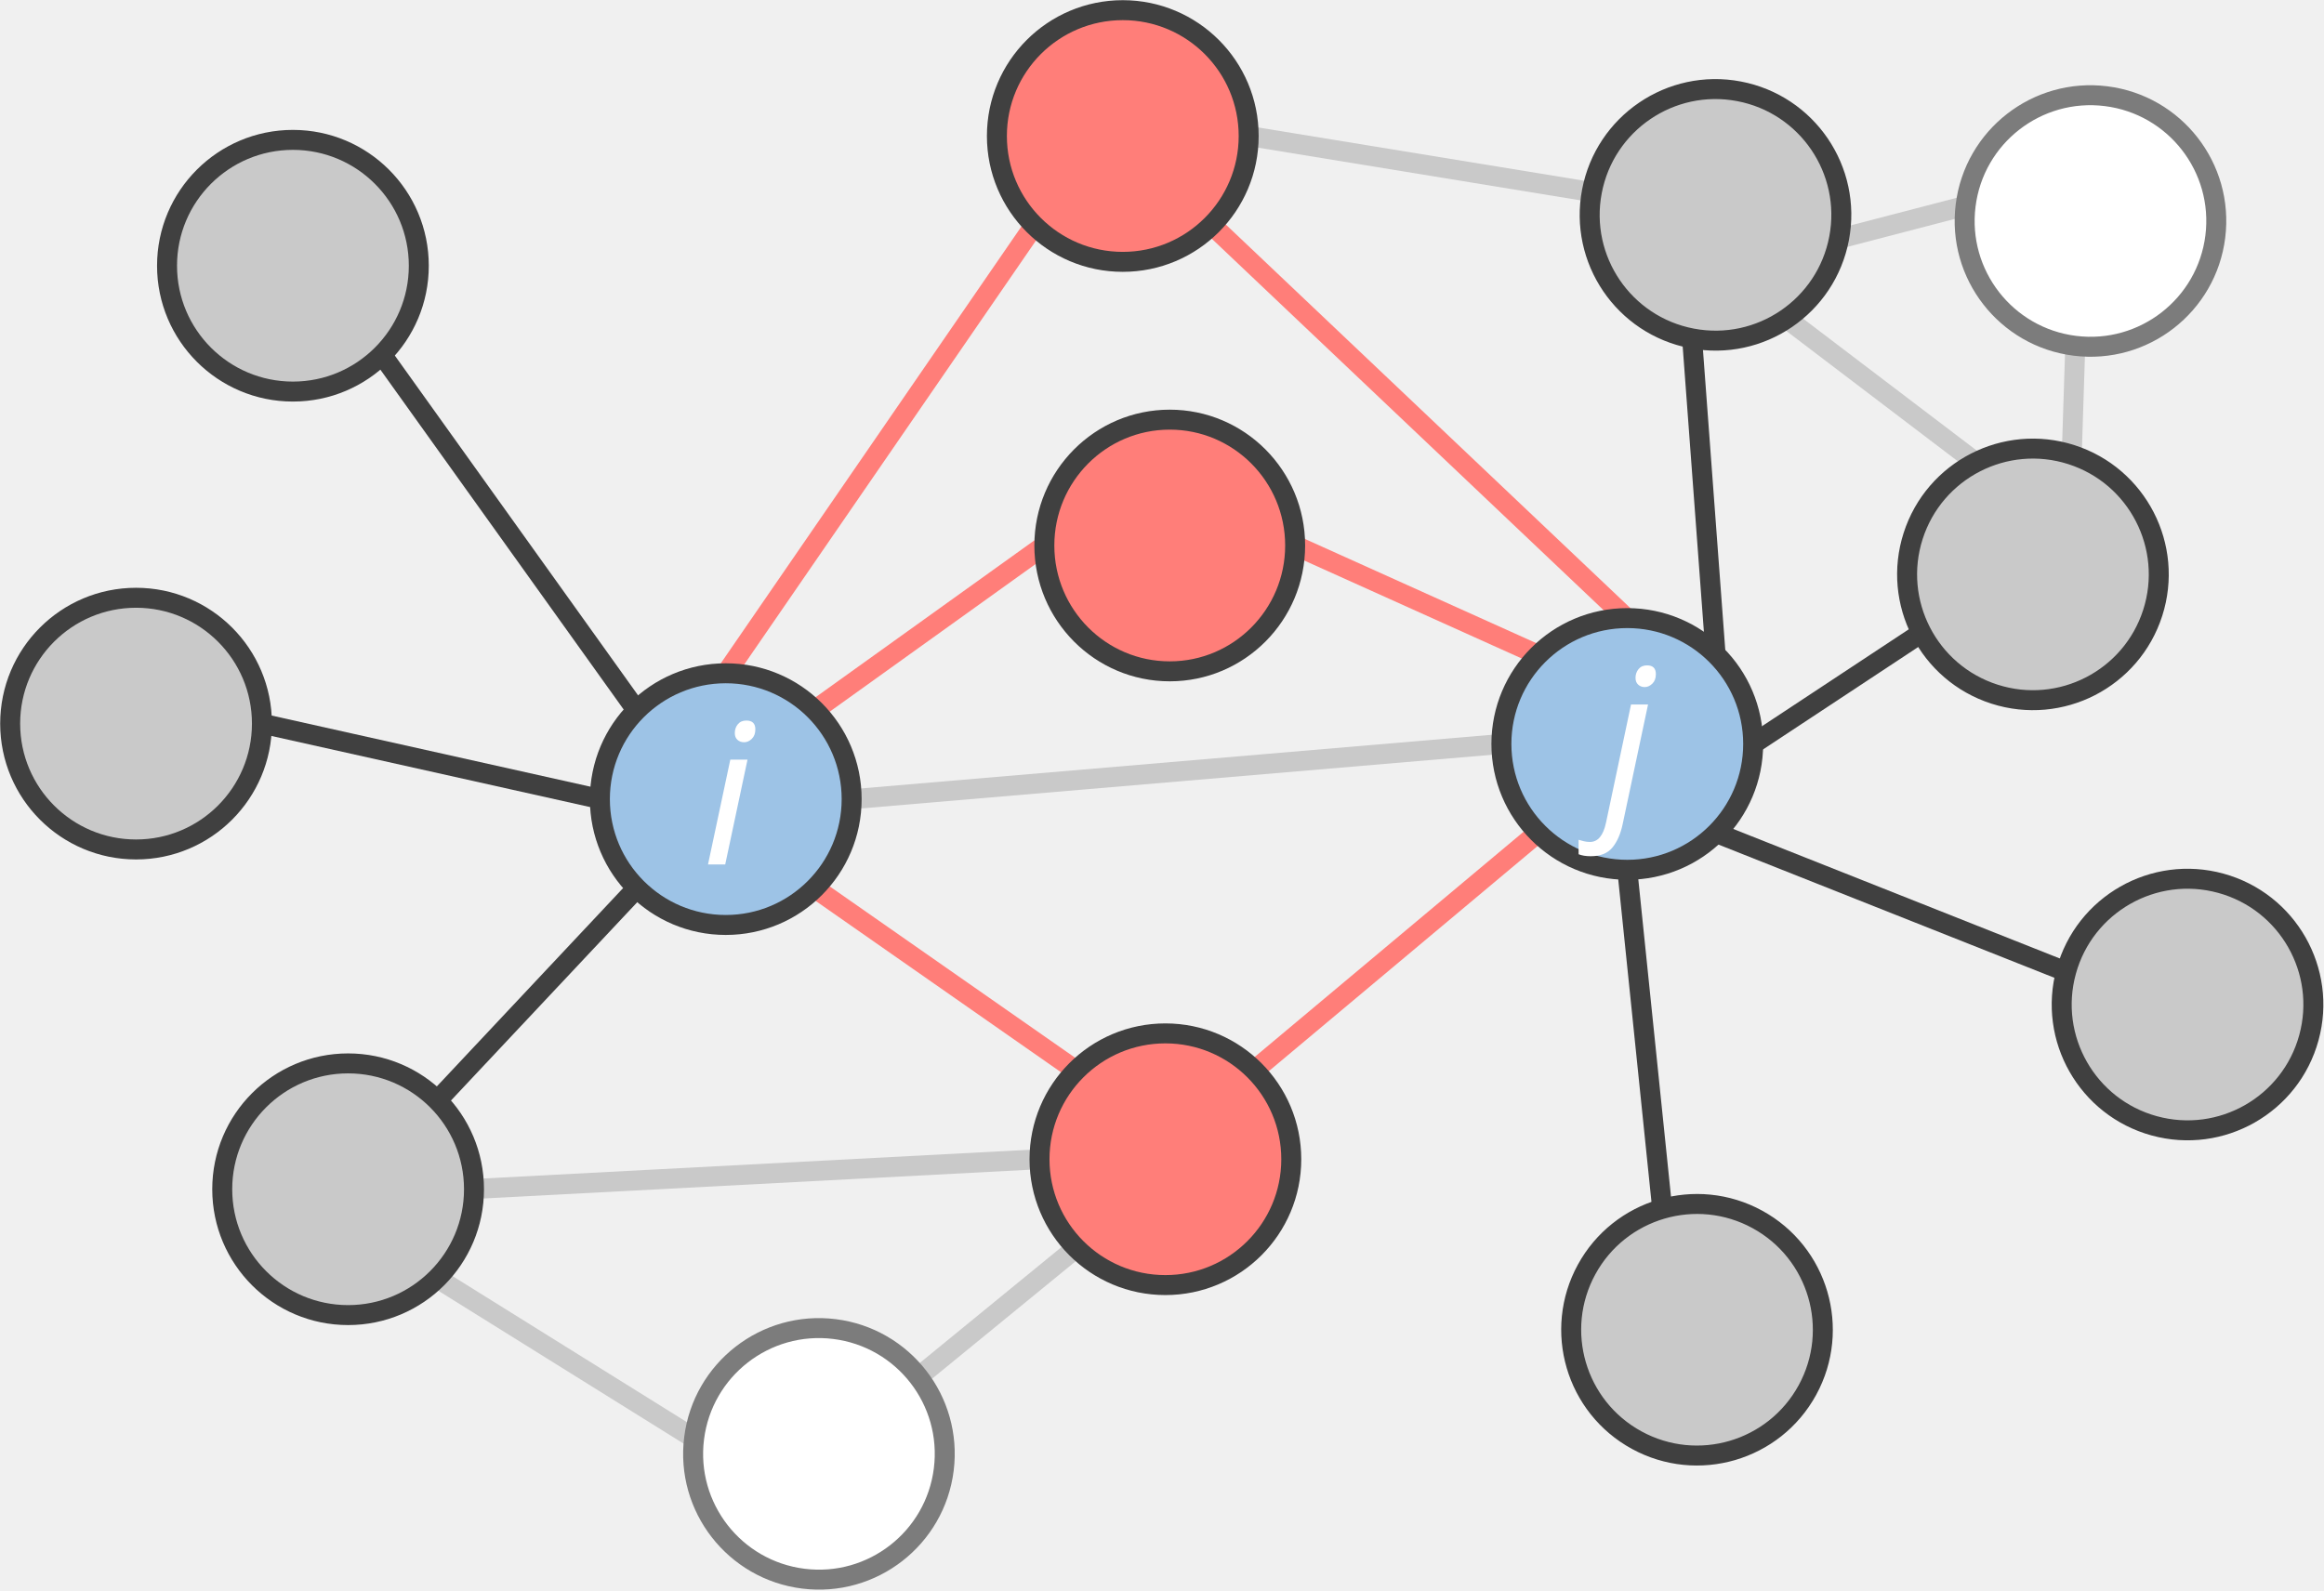
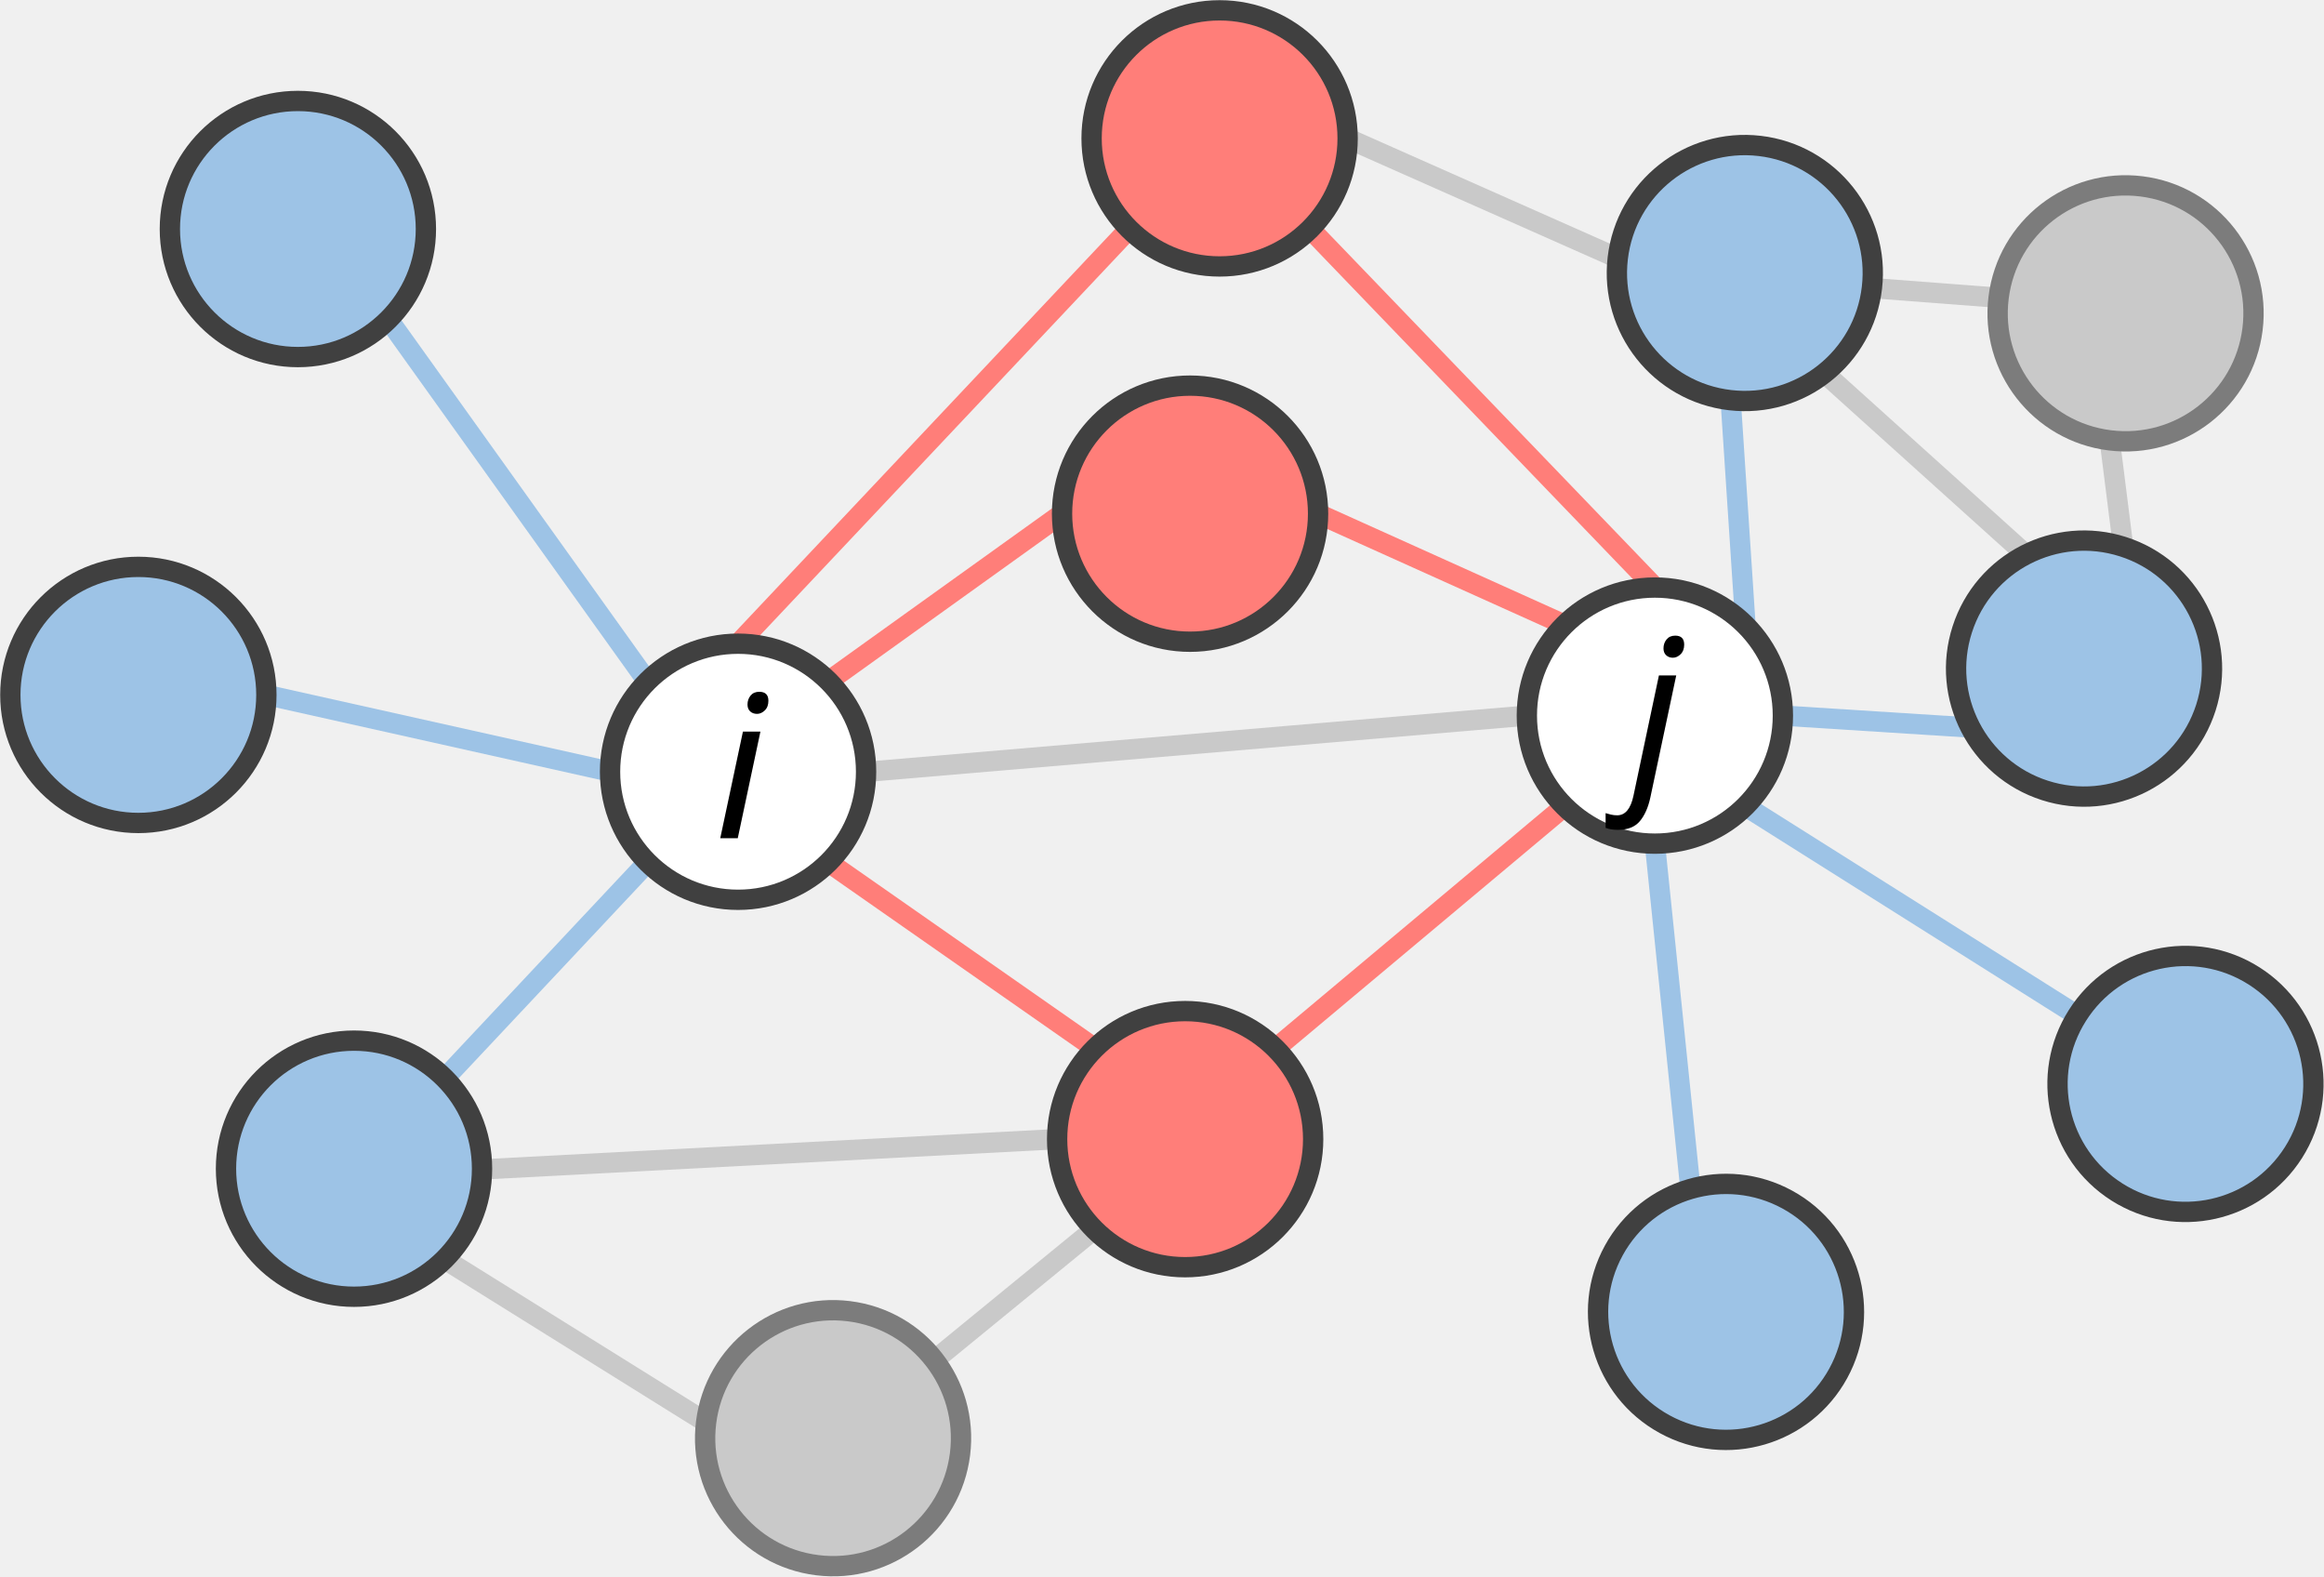
- <svg xmlns="http://www.w3.org/2000/svg" width="2400" height="1643" xml:space="preserve" overflow="hidden">
-   <g transform="translate(-462 -461)">
-     <path d="M2106.14 659.481 1751.5 601.5" stroke="#C9C9C9" stroke-width="20.625" stroke-miterlimit="8" fill="none" fill-rule="evenodd" />
-     <path d="M0 0 318.844 463.429" stroke="#FF7E79" stroke-width="20.625" stroke-miterlimit="8" fill="none" fill-rule="evenodd" transform="matrix(-1 0 0 1 1530.34 693.5)" />
-     <path d="M0 0 671.197 57.127" stroke="#C9C9C9" stroke-width="20.625" stroke-miterlimit="8" fill="none" fill-rule="evenodd" transform="matrix(-1 0 0 1 2012.7 1229.5)" />
-     <path d="M0 0 237.005 169.965" stroke="#FF7E79" stroke-width="20.625" stroke-miterlimit="8" fill="none" fill-rule="evenodd" transform="matrix(-1 0 0 1 1540.5 1024.5)" />
-     <path d="M2049.96 1137.34 1799.5 1024.5" stroke="#FF7E79" stroke-width="20.625" stroke-miterlimit="8" fill="none" fill-rule="evenodd" />
-     <path d="M0 0 293.419 245.804" stroke="#FF7E79" stroke-width="20.625" stroke-miterlimit="8" fill="none" fill-rule="evenodd" transform="matrix(-1 0 0 1 2049.92 1321.5)" />
-     <path d="M1303.5 1378.5 1573.65 1567.18" stroke="#FF7E79" stroke-width="20.625" stroke-miterlimit="8" fill="none" fill-rule="evenodd" />
-     <path d="M1713.5 693.5 2141.96 1099.8" stroke="#FF7E79" stroke-width="20.625" stroke-miterlimit="8" fill="none" fill-rule="evenodd" />
-     <path d="M2209.5 811.5 2233.76 1137.84" stroke="#404040" stroke-width="20.625" stroke-miterlimit="8" fill="none" fill-rule="evenodd" />
-     <path d="M0 0 174.22 115.04" stroke="#404040" stroke-width="20.625" stroke-miterlimit="8" fill="none" fill-rule="evenodd" transform="matrix(-1 0 0 1 2446.72 1114.5)" />
-     <path d="M2596.66 1465.18 2234.5 1321.5" stroke="#404040" stroke-width="20.625" stroke-miterlimit="8" fill="none" fill-rule="evenodd" />
-     <path d="M2178.69 1710.76 2142.5 1359.5" stroke="#404040" stroke-width="20.625" stroke-miterlimit="8" fill="none" fill-rule="evenodd" />
-     <path d="M1119.42 1194.89 856.5 827.5" stroke="#404040" stroke-width="20.625" stroke-miterlimit="8" fill="none" fill-rule="evenodd" />
-     <path d="M1081.22 1286.35 732.5 1208.5" stroke="#404040" stroke-width="20.625" stroke-miterlimit="8" fill="none" fill-rule="evenodd" />
-     <path d="M0 0 206.028 219.411" stroke="#404040" stroke-width="20.625" stroke-miterlimit="8" fill="none" fill-rule="evenodd" transform="matrix(-1 0 0 1 1119.53 1378.5)" />
-     <path d="M2307.5 790.5 2502.81 938.95" stroke="#C9C9C9" stroke-width="20.625" stroke-miterlimit="8" fill="none" fill-rule="evenodd" />
-     <path d="M0 0 583.806 30.733" stroke="#C9C9C9" stroke-width="20.625" stroke-miterlimit="8" fill="none" fill-rule="evenodd" transform="matrix(1 0 0 -1 951.5 1689.23)" />
-     <path d="M913.5 1781.5 1179.5 1947.32" stroke="#C9C9C9" stroke-width="20.625" stroke-miterlimit="8" fill="none" fill-rule="evenodd" />
-     <path d="M0 0 162.451 132.874" stroke="#C9C9C9" stroke-width="20.625" stroke-miterlimit="8" fill="none" fill-rule="evenodd" transform="matrix(1 0 0 -1 1410.5 1883.37)" />
-     <path d="M1178.8 1946.76C1187.69 1875.56 1252.62 1825.05 1323.82 1833.94 1395.02 1842.84 1445.53 1907.76 1436.64 1978.96 1427.75 2050.16 1362.82 2100.68 1291.62 2091.78 1220.42 2082.89 1169.91 2017.96 1178.8 1946.76Z" stroke="#7C7C7C" stroke-width="20.625" stroke-miterlimit="8" fill="#FFFFFF" fill-rule="evenodd" />
-     <path d="M1491.5 601.5C1491.5 529.703 1549.7 471.5 1621.5 471.5 1693.3 471.5 1751.5 529.703 1751.5 601.5 1751.5 673.297 1693.3 731.5 1621.5 731.5 1549.7 731.5 1491.5 673.297 1491.5 601.5Z" stroke="#404040" stroke-width="20.625" stroke-miterlimit="8" fill="#FF7E79" fill-rule="evenodd" />
-     <path d="M634.5 735.5C634.5 663.703 692.703 605.5 764.5 605.5 836.297 605.5 894.5 663.703 894.5 735.5 894.5 807.297 836.297 865.5 764.5 865.5 692.703 865.5 634.5 807.297 634.5 735.5Z" stroke="#404040" stroke-width="20.625" stroke-miterlimit="8" fill="#C9C9C9" fill-rule="evenodd" />
-     <path d="M1081.5 1286.5C1081.5 1214.7 1139.7 1156.5 1211.5 1156.5 1283.3 1156.5 1341.5 1214.7 1341.5 1286.5 1341.5 1358.3 1283.3 1416.5 1211.5 1416.5 1139.7 1416.5 1081.5 1358.3 1081.5 1286.5Z" stroke="#404040" stroke-width="20.625" stroke-miterlimit="8" fill="#9DC3E6" fill-rule="evenodd" />
-     <text fill="#FFFFFF" font-family="Calibri,Calibri_MSFontService,sans-serif" font-style="italic" font-weight="400" font-size="202" transform="matrix(1 0 0 1 1187.5 1354)">i</text>
-     <path d="M2012.5 1229.5C2012.5 1157.7 2070.7 1099.5 2142.5 1099.5 2214.3 1099.5 2272.5 1157.7 2272.5 1229.5 2272.5 1301.3 2214.3 1359.5 2142.5 1359.5 2070.7 1359.5 2012.5 1301.3 2012.5 1229.5Z" stroke="#404040" stroke-width="20.625" stroke-miterlimit="8" fill="#9DC3E6" fill-rule="evenodd" />
-     <text fill="#FFFFFF" font-family="Calibri,Calibri_MSFontService,sans-serif" font-style="italic" font-weight="400" font-size="202" transform="matrix(1 0 0 1 2117.68 1297)">j</text>
-     <path d="M1540.5 1024.5C1540.5 952.703 1598.48 894.5 1670 894.5 1741.52 894.5 1799.5 952.703 1799.5 1024.5 1799.5 1096.3 1741.52 1154.5 1670 1154.5 1598.48 1154.5 1540.5 1096.3 1540.5 1024.5Z" stroke="#404040" stroke-width="20.625" stroke-miterlimit="8" fill="#FF7E79" fill-rule="evenodd" />
-     <path d="M1535.5 1658.5C1535.5 1586.7 1593.7 1528.5 1665.5 1528.5 1737.3 1528.5 1795.5 1586.7 1795.5 1658.5 1795.5 1730.3 1737.3 1788.5 1665.5 1788.5 1593.7 1788.5 1535.5 1730.3 1535.5 1658.5Z" stroke="#404040" stroke-width="20.625" stroke-miterlimit="8" fill="#FF7E79" fill-rule="evenodd" />
-     <path d="M472.5 1208.5C472.5 1136.7 530.703 1078.5 602.5 1078.5 674.297 1078.5 732.5 1136.7 732.5 1208.5 732.5 1280.3 674.297 1338.5 602.5 1338.5 530.703 1338.5 472.5 1280.3 472.5 1208.5Z" stroke="#404040" stroke-width="20.625" stroke-miterlimit="8" fill="#C9C9C9" fill-rule="evenodd" />
-     <path d="M2595.77 1464.35C2614.74 1395.15 2686.22 1354.43 2755.42 1373.4 2824.62 1392.37 2865.34 1463.85 2846.37 1533.05 2827.4 1602.25 2755.92 1642.97 2686.72 1624 2617.52 1605.03 2576.8 1533.55 2595.77 1464.35Z" stroke="#404040" stroke-width="20.625" stroke-miterlimit="8" fill="#C9C9C9" fill-rule="evenodd" />
-     <path d="M2100.49 1772.36C2134.9 1709.39 2213.83 1686.24 2276.8 1720.64 2339.77 1755.04 2362.92 1833.98 2328.52 1896.95 2294.11 1959.91 2215.18 1983.07 2152.21 1948.67 2089.24 1914.26 2066.09 1835.33 2100.49 1772.36Z" stroke="#404040" stroke-width="20.625" stroke-miterlimit="8" fill="#C9C9C9" fill-rule="evenodd" />
-     <path d="M691.5 1689.5C691.5 1617.7 749.703 1559.5 821.5 1559.5 893.297 1559.5 951.5 1617.7 951.5 1689.5 951.5 1761.3 893.297 1819.5 821.5 1819.5 749.703 1819.5 691.5 1761.3 691.5 1689.5Z" stroke="#404040" stroke-width="20.625" stroke-miterlimit="8" fill="#C9C9C9" fill-rule="evenodd" />
-     <path d="M0 0 3.615 112.437" stroke="#C9C9C9" stroke-width="20.625" stroke-miterlimit="8" fill="none" fill-rule="evenodd" transform="matrix(-1 0 0 1 2605.12 818.5)" />
-     <path d="M0 0 130.667 34.029" stroke="#C9C9C9" stroke-width="20.625" stroke-miterlimit="8" fill="none" fill-rule="evenodd" transform="matrix(1 0 0 -1 2361.5 707.529)" />
-     <path d="M2105.97 658.695C2119.37 588.204 2187.38 541.922 2257.87 555.321 2328.36 568.72 2374.64 636.727 2361.24 707.219 2347.84 777.71 2279.84 823.992 2209.35 810.593 2138.85 797.193 2092.57 729.186 2105.97 658.695Z" stroke="#404040" stroke-width="20.625" stroke-miterlimit="8" fill="#C9C9C9" fill-rule="evenodd" />
-     <path d="M2437.71 1014.66C2459.63 946.341 2532.79 908.725 2601.11 930.646 2669.44 952.568 2707.05 1025.72 2685.13 1094.05 2663.21 1162.37 2590.05 1199.99 2521.73 1178.07 2453.41 1156.14 2415.79 1082.99 2437.71 1014.66Z" stroke="#404040" stroke-width="20.625" stroke-miterlimit="8" fill="#C9C9C9" fill-rule="evenodd" />
-     <path d="M2491.91 673.189C2500.8 601.989 2565.73 551.478 2636.93 560.37 2708.13 569.261 2758.64 634.189 2749.75 705.389 2740.86 776.59 2675.93 827.101 2604.73 818.209 2533.53 809.317 2483.02 744.39 2491.91 673.189Z" stroke="#7C7C7C" stroke-width="20.625" stroke-miterlimit="8" fill="#FFFFFF" fill-rule="evenodd" />
+ <svg xmlns="http://www.w3.org/2000/svg" width="2360" height="1601" xml:space="preserve" overflow="hidden">
+   <g transform="translate(-135 5)">
+     <path d="M1778.49 257.445 1503.5 135.5" stroke="#C9C9C9" stroke-width="20.625" stroke-miterlimit="8" fill="none" fill-rule="evenodd" />
+     <path d="M0 0 397.077 421.132" stroke="#FF7E79" stroke-width="20.625" stroke-miterlimit="8" fill="none" fill-rule="evenodd" transform="matrix(-1 0 0 1 1281.58 227.5)" />
+     <path d="M0 0 671.197 57.127" stroke="#C9C9C9" stroke-width="20.625" stroke-miterlimit="8" fill="none" fill-rule="evenodd" transform="matrix(-1 0 0 1 1685.7 721.5)" />
+     <path d="M0 0 237.005 169.965" stroke="#FF7E79" stroke-width="20.625" stroke-miterlimit="8" fill="none" fill-rule="evenodd" transform="matrix(-1 0 0 1 1213.5 516.5)" />
+     <path d="M1723.96 629.338 1473.5 516.5" stroke="#FF7E79" stroke-width="20.625" stroke-miterlimit="8" fill="none" fill-rule="evenodd" />
+     <path d="M0 0 293.419 245.804" stroke="#FF7E79" stroke-width="20.625" stroke-miterlimit="8" fill="none" fill-rule="evenodd" transform="matrix(-1 0 0 1 1723.92 813.5)" />
+     <path d="M976.5 870.5 1246.65 1059.18" stroke="#FF7E79" stroke-width="20.625" stroke-miterlimit="8" fill="none" fill-rule="evenodd" />
+     <path d="M1465.5 227.5 1815.73 591.505" stroke="#FF7E79" stroke-width="20.625" stroke-miterlimit="8" fill="none" fill-rule="evenodd" />
+     <path d="M1892.5 401.5 1907.5 629.427" stroke="#9DC3E6" stroke-width="20.625" stroke-miterlimit="8" fill="none" fill-rule="evenodd" />
+     <path d="M2136.37 733.651 1945.5 721.5" stroke="#9DC3E6" stroke-width="20.625" stroke-miterlimit="8" fill="none" fill-rule="evenodd" />
+     <path d="M2245.27 1026.42 1907.5 813.5" stroke="#9DC3E6" stroke-width="20.625" stroke-miterlimit="8" fill="none" fill-rule="evenodd" />
+     <path d="M1851.69 1202.76 1815.5 851.5" stroke="#9DC3E6" stroke-width="20.625" stroke-miterlimit="8" fill="none" fill-rule="evenodd" />
+     <path d="M792.419 686.892 529.5 319.5" stroke="#9DC3E6" stroke-width="20.625" stroke-miterlimit="8" fill="none" fill-rule="evenodd" />
+     <path d="M754.22 778.354 405.5 700.5" stroke="#9DC3E6" stroke-width="20.625" stroke-miterlimit="8" fill="none" fill-rule="evenodd" />
+     <path d="M0 0 206.028 219.411" stroke="#9DC3E6" stroke-width="20.625" stroke-miterlimit="8" fill="none" fill-rule="evenodd" transform="matrix(-1 0 0 1 792.528 870.5)" />
+     <path d="M1988.5 374.5 2192.91 558.685" stroke="#C9C9C9" stroke-width="20.625" stroke-miterlimit="8" fill="none" fill-rule="evenodd" />
+     <path d="M0 0 583.806 30.733" stroke="#C9C9C9" stroke-width="20.625" stroke-miterlimit="8" fill="none" fill-rule="evenodd" transform="matrix(1 0 0 -1 624.5 1182.23)" />
+     <path d="M586.5 1273.5 852.497 1439.32" stroke="#C9C9C9" stroke-width="20.625" stroke-miterlimit="8" fill="none" fill-rule="evenodd" />
+     <path d="M0 0 162.451 132.874" stroke="#C9C9C9" stroke-width="20.625" stroke-miterlimit="8" fill="none" fill-rule="evenodd" transform="matrix(1 0 0 -1 1084.5 1375.37)" />
+     <path d="M852.057 1439C860.949 1367.8 925.877 1317.29 997.077 1326.18 1068.28 1335.07 1118.79 1400 1109.9 1471.2 1101.01 1542.4 1036.08 1592.91 964.877 1584.02 893.677 1575.13 843.166 1510.2 852.057 1439Z" stroke="#7C7C7C" stroke-width="20.625" stroke-miterlimit="8" fill="#C9C9C9" fill-rule="evenodd" />
+     <path d="M1243.5 135.5C1243.5 63.703 1301.7 5.5 1373.5 5.5 1445.3 5.5 1503.5 63.703 1503.5 135.5 1503.5 207.297 1445.3 265.5 1373.5 265.5 1301.7 265.5 1243.5 207.297 1243.5 135.5Z" stroke="#404040" stroke-width="20.625" stroke-miterlimit="8" fill="#FF7E79" fill-rule="evenodd" />
+     <path d="M307.5 227.5C307.5 155.703 365.703 97.5 437.5 97.5 509.297 97.5 567.5 155.703 567.5 227.5 567.5 299.297 509.297 357.5 437.5 357.5 365.703 357.5 307.5 299.297 307.5 227.5Z" stroke="#404040" stroke-width="20.625" stroke-miterlimit="8" fill="#9DC3E6" fill-rule="evenodd" />
+     <path d="M754.5 778.5C754.5 706.703 812.703 648.5 884.5 648.5 956.297 648.5 1014.5 706.703 1014.5 778.5 1014.5 850.297 956.297 908.5 884.5 908.5 812.703 908.5 754.5 850.297 754.5 778.5Z" stroke="#404040" stroke-width="20.625" stroke-miterlimit="8" fill="#FFFFFF" fill-rule="evenodd" />
+     <text font-family="Calibri,Calibri_MSFontService,sans-serif" font-style="italic" font-weight="400" font-size="202" transform="matrix(1 0 0 1 860.753 846)">i</text>
+     <path d="M1685.5 721.5C1685.5 649.703 1743.7 591.5 1815.5 591.5 1887.3 591.5 1945.5 649.703 1945.5 721.5 1945.5 793.297 1887.3 851.5 1815.5 851.5 1743.7 851.5 1685.5 793.297 1685.5 721.5Z" stroke="#404040" stroke-width="20.625" stroke-miterlimit="8" fill="#FFFFFF" fill-rule="evenodd" />
+     <text font-family="Calibri,Calibri_MSFontService,sans-serif" font-style="italic" font-weight="400" font-size="202" transform="matrix(1 0 0 1 1790.93 789)">j</text>
+     <path d="M1213.5 516.5C1213.5 444.703 1271.7 386.5 1343.5 386.5 1415.3 386.5 1473.5 444.703 1473.5 516.5 1473.5 588.297 1415.3 646.5 1343.5 646.5 1271.7 646.5 1213.5 588.297 1213.5 516.5Z" stroke="#404040" stroke-width="20.625" stroke-miterlimit="8" fill="#FF7E79" fill-rule="evenodd" />
+     <path d="M1208.5 1151.5C1208.5 1079.7 1266.7 1021.5 1338.5 1021.5 1410.3 1021.5 1468.5 1079.7 1468.5 1151.5 1468.5 1223.3 1410.3 1281.5 1338.5 1281.5 1266.7 1281.5 1208.5 1223.3 1208.5 1151.5Z" stroke="#404040" stroke-width="20.625" stroke-miterlimit="8" fill="#FF7E79" fill-rule="evenodd" />
+     <path d="M145.5 700.5C145.5 628.703 203.703 570.5 275.5 570.5 347.297 570.5 405.5 628.703 405.5 700.5 405.5 772.297 347.297 830.5 275.5 830.5 203.703 830.5 145.5 772.297 145.5 700.5Z" stroke="#404040" stroke-width="20.625" stroke-miterlimit="8" fill="#9DC3E6" fill-rule="evenodd" />
+     <path d="M2244.64 1025.83C2283.09 965.254 2363.37 947.314 2423.95 985.766 2484.53 1024.22 2502.47 1104.5 2464.02 1165.08 2425.57 1225.66 2345.28 1243.6 2284.7 1205.15 2224.12 1166.7 2206.18 1086.42 2244.64 1025.83Z" stroke="#404040" stroke-width="20.625" stroke-miterlimit="8" fill="#9DC3E6" fill-rule="evenodd" />
+     <path d="M1773.75 1264.6C1808.15 1201.63 1887.09 1178.47 1950.05 1212.88 2013.02 1247.28 2036.18 1326.22 2001.77 1389.18 1967.37 1452.15 1888.43 1475.31 1825.47 1440.9 1762.5 1406.5 1739.34 1327.56 1773.75 1264.6Z" stroke="#404040" stroke-width="20.625" stroke-miterlimit="8" fill="#9DC3E6" fill-rule="evenodd" />
+     <path d="M364.5 1181.5C364.5 1109.7 422.703 1051.5 494.5 1051.5 566.297 1051.5 624.5 1109.7 624.5 1181.5 624.5 1253.3 566.297 1311.5 494.5 1311.5 422.703 1311.5 364.5 1253.3 364.5 1181.5Z" stroke="#404040" stroke-width="20.625" stroke-miterlimit="8" fill="#9DC3E6" fill-rule="evenodd" />
+     <path d="M2277.5 442.5 2291.12 550.532" stroke="#C9C9C9" stroke-width="20.625" stroke-miterlimit="8" fill="none" fill-rule="evenodd" />
+     <path d="M2036.5 287.5 2165.17 297.324" stroke="#C9C9C9" stroke-width="20.625" stroke-miterlimit="8" fill="none" fill-rule="evenodd" />
+     <path d="M1777.81 257.193C1786.1 185.919 1850.59 134.857 1921.87 143.143 1993.14 151.428 2044.2 215.923 2035.92 287.197 2027.63 358.47 1963.14 409.532 1891.86 401.247 1820.59 392.962 1769.53 328.466 1777.81 257.193Z" stroke="#404040" stroke-width="20.625" stroke-miterlimit="8" fill="#9DC3E6" fill-rule="evenodd" />
+     <path d="M2127.62 634.092C2149.54 565.769 2222.7 528.153 2291.02 550.074 2359.34 571.995 2396.96 645.152 2375.04 713.475 2353.12 781.798 2279.96 819.414 2211.64 797.493 2143.31 775.572 2105.7 702.415 2127.62 634.092Z" stroke="#404040" stroke-width="20.625" stroke-miterlimit="8" fill="#9DC3E6" fill-rule="evenodd" />
+     <path d="M2164.58 297.022C2173.48 225.821 2238.4 175.31 2309.6 184.202 2380.8 193.094 2431.31 258.021 2422.42 329.222 2413.53 400.422 2348.6 450.933 2277.4 442.042 2206.2 433.15 2155.69 368.222 2164.58 297.022Z" stroke="#7C7C7C" stroke-width="20.625" stroke-miterlimit="8" fill="#C9C9C9" fill-rule="evenodd" />
  </g>
</svg>
